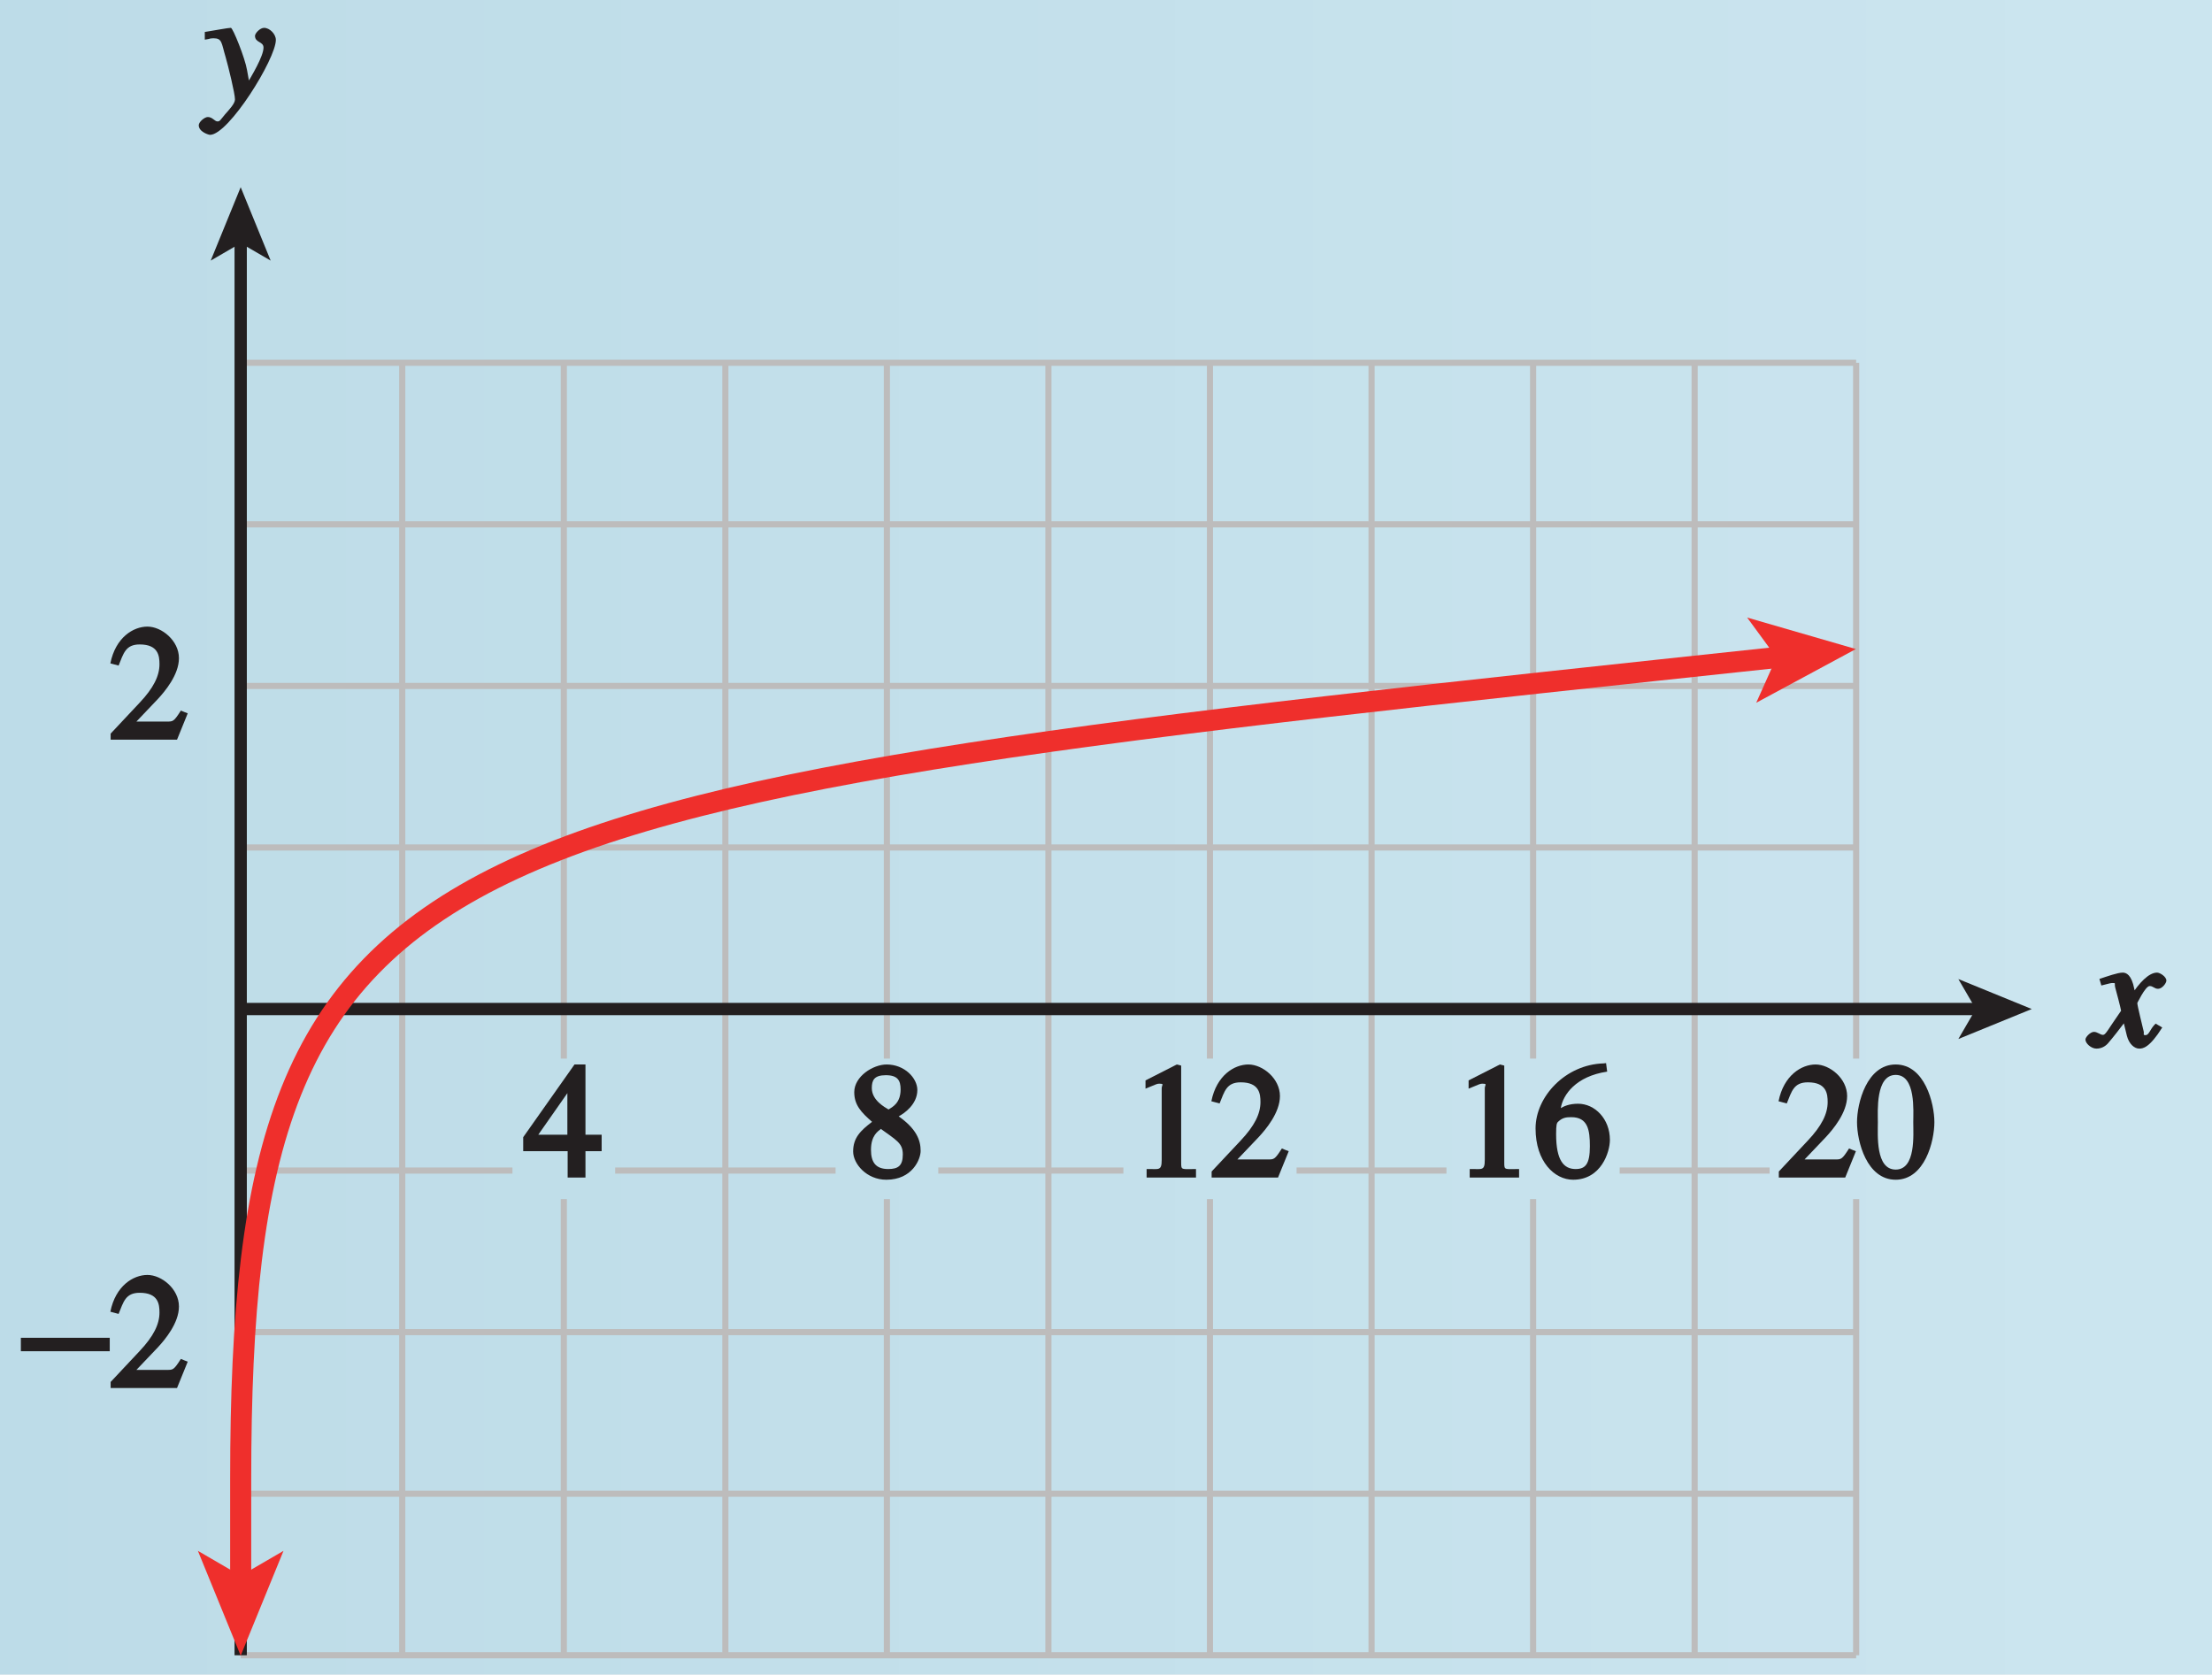
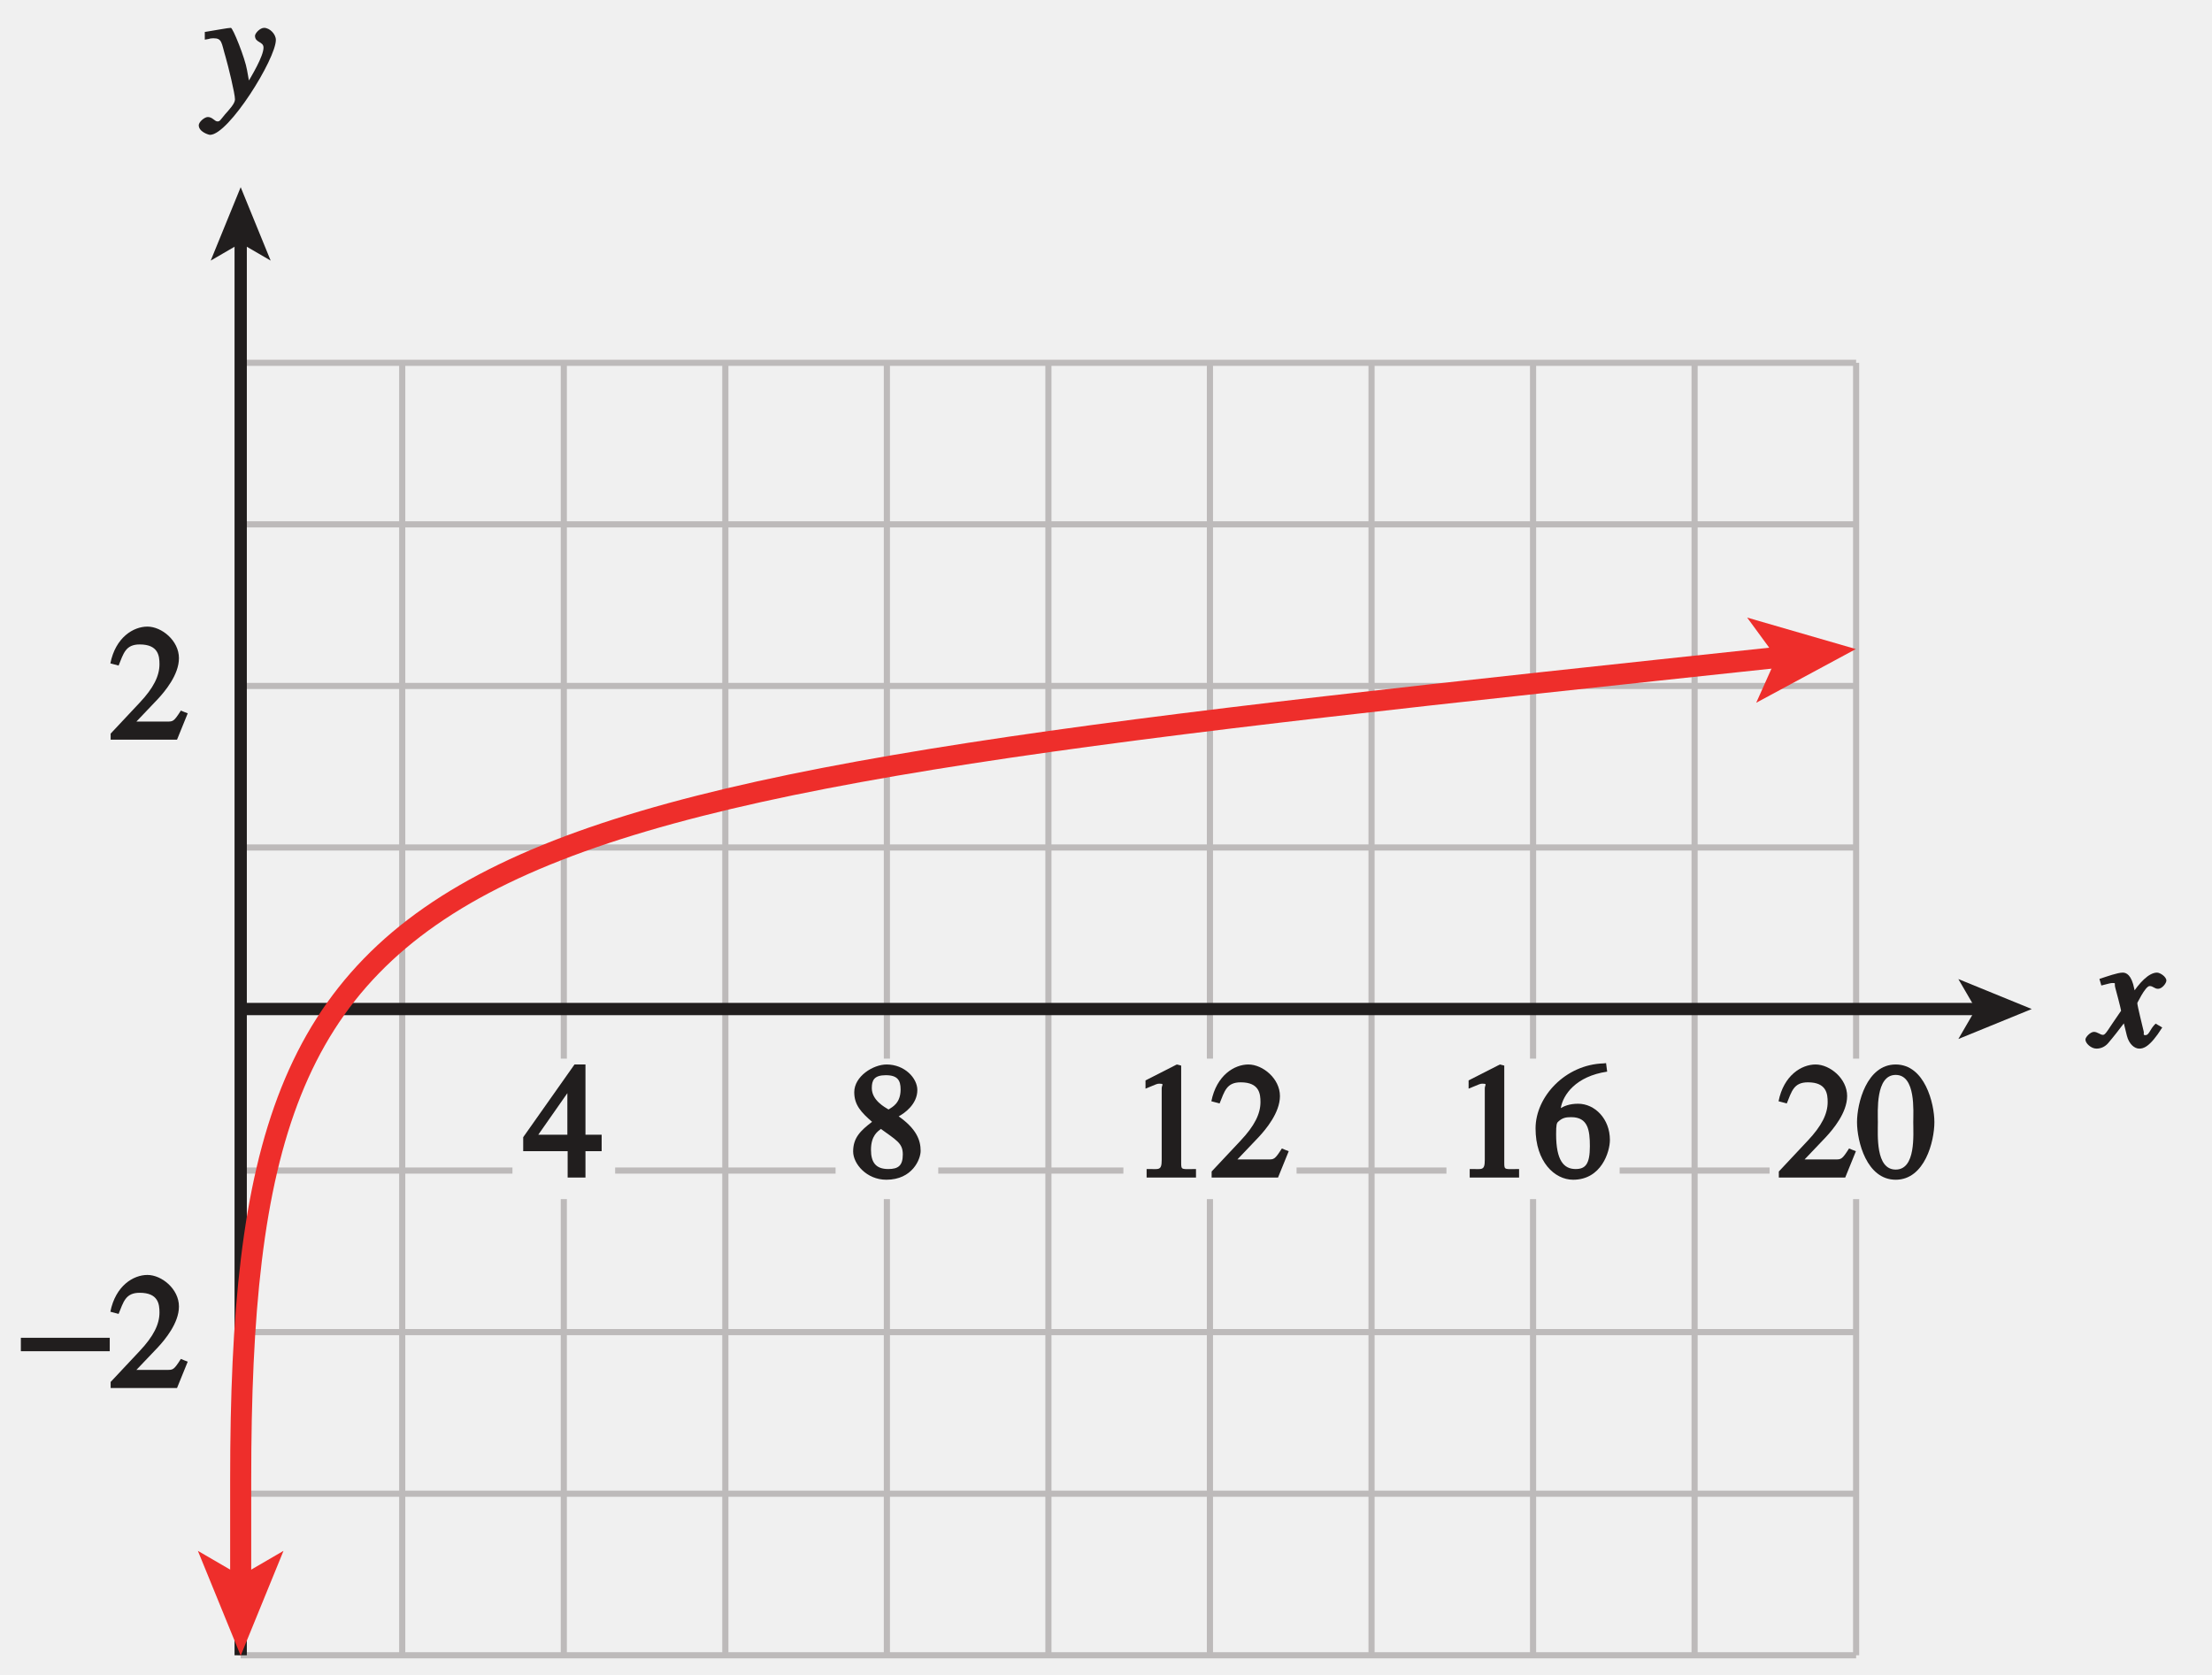
- <svg xmlns="http://www.w3.org/2000/svg" xmlns:xlink="http://www.w3.org/1999/xlink" width="125.972pt" height="95.358pt" viewBox="0 0 125.972 95.358" version="1.1">
-   <defs>
-     <g>
+ <svg xmlns="http://www.w3.org/2000/svg" xmlns:xlink="http://www.w3.org/1999/xlink" width="125.972pt" height="95.358pt" viewBox="0 0 125.972 95.358" version="1.1" id="svg2">
+   <defs id="defs4">
+     <g id="g6">
      <symbol overflow="visible" id="glyph0-0">
-         <path style="stroke:none;" d="" />
+         <path style="stroke:none;" d="" id="path9" />
      </symbol>
      <symbol overflow="visible" id="glyph0-1">
-         <path style="stroke:none;" d="M 3.484 -1.234 C 3.25 -0.969 3.188 -0.672 3 -0.672 C 2.828 -0.672 2.938 -0.75 2.891 -0.906 C 2.844 -1.125 2.531 -2.344 2.531 -2.516 L 2.484 -2.406 C 2.484 -2.406 2.984 -3.469 3.234 -3.469 C 3.438 -3.469 3.5 -3.312 3.719 -3.312 C 3.938 -3.312 4.188 -3.625 4.188 -3.781 C 4.188 -4 3.828 -4.234 3.656 -4.234 C 3.188 -4.234 2.641 -3.656 2.172 -2.922 L 2.469 -2.812 L 2.359 -3.312 C 2.203 -4.109 1.906 -4.234 1.703 -4.234 C 1.406 -4.234 0.812 -4.016 0.375 -3.875 L 0.484 -3.5 C 0.906 -3.609 1.031 -3.641 1.109 -3.641 C 1.344 -3.641 1.203 -3.641 1.281 -3.359 C 1.297 -3.328 1.609 -2.125 1.609 -2.062 C 0.844 -0.969 0.734 -0.688 0.578 -0.688 C 0.422 -0.688 0.266 -0.859 0.062 -0.859 C -0.141 -0.859 -0.422 -0.562 -0.422 -0.422 C -0.422 -0.203 -0.094 0.094 0.203 0.094 C 0.484 0.094 0.703 -0.031 0.859 -0.203 C 1.156 -0.547 1.531 -1.031 1.766 -1.344 L 1.938 -0.641 C 2.062 -0.156 2.375 0.094 2.641 0.094 C 2.844 0.094 3.219 0.062 3.953 -1.109 L 3.578 -1.328 Z M 3.484 -1.234 " />
+         <path style="stroke:none;" d="M 3.484 -1.234 C 3.25 -0.969 3.188 -0.672 3 -0.672 C 2.828 -0.672 2.938 -0.75 2.891 -0.906 C 2.844 -1.125 2.531 -2.344 2.531 -2.516 L 2.484 -2.406 C 2.484 -2.406 2.984 -3.469 3.234 -3.469 C 3.438 -3.469 3.5 -3.312 3.719 -3.312 C 3.938 -3.312 4.188 -3.625 4.188 -3.781 C 4.188 -4 3.828 -4.234 3.656 -4.234 C 3.188 -4.234 2.641 -3.656 2.172 -2.922 L 2.469 -2.812 L 2.359 -3.312 C 2.203 -4.109 1.906 -4.234 1.703 -4.234 C 1.406 -4.234 0.812 -4.016 0.375 -3.875 L 0.484 -3.5 C 0.906 -3.609 1.031 -3.641 1.109 -3.641 C 1.344 -3.641 1.203 -3.641 1.281 -3.359 C 1.297 -3.328 1.609 -2.125 1.609 -2.062 C 0.844 -0.969 0.734 -0.688 0.578 -0.688 C 0.422 -0.688 0.266 -0.859 0.062 -0.859 C -0.141 -0.859 -0.422 -0.562 -0.422 -0.422 C -0.422 -0.203 -0.094 0.094 0.203 0.094 C 0.484 0.094 0.703 -0.031 0.859 -0.203 C 1.156 -0.547 1.531 -1.031 1.766 -1.344 L 1.938 -0.641 C 2.062 -0.156 2.375 0.094 2.641 0.094 C 2.844 0.094 3.219 0.062 3.953 -1.109 L 3.578 -1.328 Z M 3.484 -1.234 " id="path12" />
      </symbol>
      <symbol overflow="visible" id="glyph0-2">
-         <path style="stroke:none;" d="M 0.141 -3.594 C 0.25 -3.625 0.312 -3.641 0.438 -3.641 C 0.953 -3.641 0.891 -3.391 1.141 -2.562 C 1.281 -2.078 1.672 -0.5 1.672 -0.156 C 1.672 0.078 1.344 0.422 1.109 0.688 C 0.812 1.047 0.812 1.094 0.672 1.094 C 0.516 1.094 0.391 0.844 0.125 0.844 C -0.062 0.844 -0.391 1.125 -0.391 1.312 C -0.391 1.688 0.172 1.859 0.25 1.859 C 1.312 1.859 4 -2.469 4 -3.547 C 4 -3.875 3.656 -4.234 3.328 -4.234 C 3.094 -4.234 2.812 -3.922 2.812 -3.781 C 2.812 -3.375 3.297 -3.469 3.297 -3.109 C 3.297 -2.625 2.641 -1.516 2.25 -0.875 L 2.547 -0.781 L 2.359 -1.828 C 2.25 -2.5 1.547 -4.25 1.438 -4.234 C 1.266 -4.234 0.562 -4.094 -0.047 -4 L -0.047 -3.562 Z M 0.141 -3.594 " />
+         <path style="stroke:none;" d="M 0.141 -3.594 C 0.25 -3.625 0.312 -3.641 0.438 -3.641 C 0.953 -3.641 0.891 -3.391 1.141 -2.562 C 1.281 -2.078 1.672 -0.5 1.672 -0.156 C 1.672 0.078 1.344 0.422 1.109 0.688 C 0.812 1.047 0.812 1.094 0.672 1.094 C 0.516 1.094 0.391 0.844 0.125 0.844 C -0.062 0.844 -0.391 1.125 -0.391 1.312 C -0.391 1.688 0.172 1.859 0.25 1.859 C 1.312 1.859 4 -2.469 4 -3.547 C 4 -3.875 3.656 -4.234 3.328 -4.234 C 3.094 -4.234 2.812 -3.922 2.812 -3.781 C 2.812 -3.375 3.297 -3.469 3.297 -3.109 C 3.297 -2.625 2.641 -1.516 2.25 -0.875 L 2.547 -0.781 L 2.359 -1.828 C 2.25 -2.5 1.547 -4.25 1.438 -4.234 C 1.266 -4.234 0.562 -4.094 -0.047 -4 L -0.047 -3.562 Z M 0.141 -3.594 " id="path15" />
      </symbol>
      <symbol overflow="visible" id="glyph1-0">
-         <path style="stroke:none;" d="" />
+         <path style="stroke:none;" d="" id="path18" />
      </symbol>
      <symbol overflow="visible" id="glyph1-1">
-         <path style="stroke:none;" d="M 4.281 -1.578 L 4.094 -1.656 C 3.688 -1.016 3.641 -1.031 3.297 -1.031 L 1.562 -1.031 L 2.781 -2.312 C 3.172 -2.734 3.984 -3.688 3.984 -4.641 C 3.984 -5.641 3 -6.438 2.188 -6.438 C 1.391 -6.438 0.375 -5.828 0.078 -4.344 L 0.547 -4.219 C 0.828 -4.906 0.938 -5.422 1.75 -5.422 C 2.812 -5.422 2.875 -4.766 2.875 -4.297 C 2.875 -3.625 2.531 -2.938 1.75 -2.109 L 0.094 -0.344 L 0.094 0 L 3.875 0 L 4.484 -1.5 Z M 4.281 -1.578 " />
+         <path style="stroke:none;" d="M 4.281 -1.578 L 4.094 -1.656 C 3.688 -1.016 3.641 -1.031 3.297 -1.031 L 1.562 -1.031 L 2.781 -2.312 C 3.172 -2.734 3.984 -3.688 3.984 -4.641 C 3.984 -5.641 3 -6.438 2.188 -6.438 C 1.391 -6.438 0.375 -5.828 0.078 -4.344 L 0.547 -4.219 C 0.828 -4.906 0.938 -5.422 1.75 -5.422 C 2.812 -5.422 2.875 -4.766 2.875 -4.297 C 2.875 -3.625 2.531 -2.938 1.75 -2.109 L 0.094 -0.344 L 0.094 0 L 3.875 0 L 4.484 -1.5 Z M 4.281 -1.578 " id="path21" />
      </symbol>
      <symbol overflow="visible" id="glyph1-2">
-         <path style="stroke:none;" d="M 4.25 -2.438 L 3.484 -2.438 L 3.484 -6.438 L 2.859 -6.438 L -0.062 -2.297 L -0.062 -1.5 L 2.469 -1.5 L 2.469 0 L 3.484 0 L 3.484 -1.5 L 4.406 -1.5 L 4.406 -2.438 Z M 2.625 -2.438 L 0.797 -2.438 L 2.688 -5.141 L 2.453 -5.141 L 2.453 -2.438 Z M 2.625 -2.438 " />
+         <path style="stroke:none;" d="M 4.25 -2.438 L 3.484 -2.438 L 3.484 -6.438 L 2.859 -6.438 L -0.062 -2.297 L -0.062 -1.5 L 2.469 -1.5 L 2.469 0 L 3.484 0 L 3.484 -1.5 L 4.406 -1.5 L 4.406 -2.438 Z M 2.625 -2.438 L 0.797 -2.438 L 2.688 -5.141 L 2.453 -5.141 L 2.453 -2.438 Z M 2.625 -2.438 " id="path24" />
      </symbol>
      <symbol overflow="visible" id="glyph1-3">
-         <path style="stroke:none;" d="M 1.781 -2.859 C 2.812 -2.109 3.156 -1.969 3.156 -1.312 C 3.156 -0.672 2.891 -0.484 2.328 -0.484 C 1.609 -0.484 1.344 -0.875 1.344 -1.578 C 1.344 -2.391 1.734 -2.625 1.906 -2.766 Z M 0.328 -1.484 C 0.328 -0.781 1.094 0.125 2.219 0.125 C 3.703 0.125 4.172 -1.047 4.172 -1.516 C 4.172 -2.125 3.938 -2.766 2.922 -3.484 C 3.219 -3.641 3.984 -4.156 3.984 -4.984 C 3.984 -5.656 3.266 -6.438 2.234 -6.438 C 1.469 -6.438 0.391 -5.766 0.391 -4.859 C 0.391 -4.125 0.797 -3.703 1.406 -3.172 C 0.75 -2.672 0.328 -2.266 0.328 -1.484 Z M 1.391 -5.094 C 1.391 -5.531 1.516 -5.828 2.188 -5.828 C 2.875 -5.828 3.031 -5.516 3.031 -5.016 C 3.031 -4.234 2.562 -4.016 2.344 -3.875 C 2.141 -4 1.391 -4.391 1.391 -5.094 Z M 1.391 -5.094 " />
+         <path style="stroke:none;" d="M 1.781 -2.859 C 2.812 -2.109 3.156 -1.969 3.156 -1.312 C 3.156 -0.672 2.891 -0.484 2.328 -0.484 C 1.609 -0.484 1.344 -0.875 1.344 -1.578 C 1.344 -2.391 1.734 -2.625 1.906 -2.766 Z M 0.328 -1.484 C 0.328 -0.781 1.094 0.125 2.219 0.125 C 3.703 0.125 4.172 -1.047 4.172 -1.516 C 4.172 -2.125 3.938 -2.766 2.922 -3.484 C 3.219 -3.641 3.984 -4.156 3.984 -4.984 C 3.984 -5.656 3.266 -6.438 2.234 -6.438 C 1.469 -6.438 0.391 -5.766 0.391 -4.859 C 0.391 -4.125 0.797 -3.703 1.406 -3.172 C 0.75 -2.672 0.328 -2.266 0.328 -1.484 Z M 1.391 -5.094 C 1.391 -5.531 1.516 -5.828 2.188 -5.828 C 2.875 -5.828 3.031 -5.516 3.031 -5.016 C 3.031 -4.234 2.562 -4.016 2.344 -3.875 C 2.141 -4 1.391 -4.391 1.391 -5.094 Z M 1.391 -5.094 " id="path27" />
      </symbol>
      <symbol overflow="visible" id="glyph1-4">
-         <path style="stroke:none;" d="M 2.25 -5.844 C 3.406 -5.844 3.25 -3.766 3.25 -3.156 C 3.25 -2.438 3.406 -0.453 2.25 -0.453 C 1.094 -0.453 1.234 -2.422 1.234 -3.156 C 1.234 -3.766 1.094 -5.844 2.25 -5.844 Z M 2.25 -6.438 C 0.594 -6.438 0.047 -4.219 0.047 -3.156 C 0.047 -2.062 0.594 0.125 2.25 0.125 C 3.906 0.125 4.453 -2.062 4.453 -3.156 C 4.453 -4.219 3.906 -6.438 2.25 -6.438 Z M 2.25 -6.438 " />
+         <path style="stroke:none;" d="M 2.25 -5.844 C 3.406 -5.844 3.25 -3.766 3.25 -3.156 C 3.25 -2.438 3.406 -0.453 2.25 -0.453 C 1.094 -0.453 1.234 -2.422 1.234 -3.156 C 1.234 -3.766 1.094 -5.844 2.25 -5.844 Z M 2.25 -6.438 C 0.594 -6.438 0.047 -4.219 0.047 -3.156 C 0.047 -2.062 0.594 0.125 2.25 0.125 C 3.906 0.125 4.453 -2.062 4.453 -3.156 C 4.453 -4.219 3.906 -6.438 2.25 -6.438 Z M 2.25 -6.438 " id="path30" />
      </symbol>
      <symbol overflow="visible" id="glyph1-5">
-         <path style="stroke:none;" d="M 1.062 0 L 3.703 0 L 3.703 -0.484 C 2.875 -0.484 2.859 -0.406 2.859 -0.844 L 2.859 -6.375 L 2.609 -6.438 L 0.828 -5.531 L 0.828 -5.062 C 1.5 -5.344 1.5 -5.344 1.609 -5.344 C 1.922 -5.344 1.75 -5.281 1.75 -5.078 L 1.75 -1.016 C 1.75 -0.344 1.578 -0.5 0.891 -0.484 L 0.891 0 Z M 1.062 0 " />
+         <path style="stroke:none;" d="M 1.062 0 L 3.703 0 L 3.703 -0.484 C 2.875 -0.484 2.859 -0.406 2.859 -0.844 L 2.859 -6.375 L 2.609 -6.438 L 0.828 -5.531 L 0.828 -5.062 C 1.5 -5.344 1.5 -5.344 1.609 -5.344 C 1.922 -5.344 1.75 -5.281 1.75 -5.078 L 1.75 -1.016 C 1.75 -0.344 1.578 -0.5 0.891 -0.484 L 0.891 0 Z M 1.062 0 " id="path33" />
      </symbol>
      <symbol overflow="visible" id="glyph1-6">
-         <path style="stroke:none;" d="M 4.016 -6.5 C 1.844 -6.438 0.141 -4.609 0.141 -2.797 C 0.141 -0.906 1.219 0.125 2.281 0.125 C 3.891 0.125 4.375 -1.469 4.375 -2.141 C 4.375 -3.344 3.516 -4.203 2.562 -4.203 C 2.047 -4.203 1.734 -4.047 1.578 -3.953 C 1.703 -4.719 2.438 -5.766 4.219 -6.031 L 4.156 -6.516 Z M 2.172 -3.438 C 3.125 -3.438 3.234 -2.703 3.234 -1.781 C 3.234 -0.766 2.984 -0.484 2.422 -0.484 C 1.75 -0.484 1.312 -0.969 1.312 -2.469 C 1.312 -3.016 1.344 -3.109 1.438 -3.188 C 1.672 -3.406 1.875 -3.438 2.172 -3.438 Z M 2.172 -3.438 " />
+         <path style="stroke:none;" d="M 4.016 -6.5 C 1.844 -6.438 0.141 -4.609 0.141 -2.797 C 0.141 -0.906 1.219 0.125 2.281 0.125 C 3.891 0.125 4.375 -1.469 4.375 -2.141 C 4.375 -3.344 3.516 -4.203 2.562 -4.203 C 2.047 -4.203 1.734 -4.047 1.578 -3.953 C 1.703 -4.719 2.438 -5.766 4.219 -6.031 L 4.156 -6.516 Z M 2.172 -3.438 C 3.125 -3.438 3.234 -2.703 3.234 -1.781 C 3.234 -0.766 2.984 -0.484 2.422 -0.484 C 1.75 -0.484 1.312 -0.969 1.312 -2.469 C 1.312 -3.016 1.344 -3.109 1.438 -3.188 C 1.672 -3.406 1.875 -3.438 2.172 -3.438 Z M 2.172 -3.438 " id="path36" />
      </symbol>
      <symbol overflow="visible" id="glyph2-0">
-         <path style="stroke:none;" d="" />
+         <path style="stroke:none;" d="" id="path39" />
      </symbol>
      <symbol overflow="visible" id="glyph2-1">
-         <path style="stroke:none;" d="M 0.094 -2.094 L 4.984 -2.094 L 4.984 -2.859 L -0.078 -2.859 L -0.078 -2.094 Z M 0.094 -2.094 " />
+         <path style="stroke:none;" d="M 0.094 -2.094 L 4.984 -2.094 L 4.984 -2.859 L -0.078 -2.859 L -0.078 -2.094 Z M 0.094 -2.094 " id="path42" />
      </symbol>
    </g>
    <linearGradient id="linear0" gradientUnits="userSpaceOnUse" x1="18.336" y1="128" x2="107.418" y2="128" gradientTransform="matrix(1.4141,0,0,1.14,-25.9283,-40.5483)">
-       <stop offset="0" style="stop-color:rgb(74.252%,86.107%,90.813%);stop-opacity:1;" />
-       <stop offset="0.062" style="stop-color:rgb(74.428%,86.23%,90.912%);stop-opacity:1;" />
-       <stop offset="0.125" style="stop-color:rgb(74.78%,86.475%,91.11%);stop-opacity:1;" />
-       <stop offset="0.188" style="stop-color:rgb(75.134%,86.72%,91.31%);stop-opacity:1;" />
-       <stop offset="0.25" style="stop-color:rgb(75.488%,86.966%,91.508%);stop-opacity:1;" />
-       <stop offset="0.312" style="stop-color:rgb(75.842%,87.212%,91.708%);stop-opacity:1;" />
-       <stop offset="0.375" style="stop-color:rgb(76.198%,87.457%,91.908%);stop-opacity:1;" />
-       <stop offset="0.438" style="stop-color:rgb(76.555%,87.704%,92.108%);stop-opacity:1;" />
-       <stop offset="0.5" style="stop-color:rgb(76.912%,87.952%,92.308%);stop-opacity:1;" />
-       <stop offset="0.562" style="stop-color:rgb(77.269%,88.197%,92.506%);stop-opacity:1;" />
-       <stop offset="0.625" style="stop-color:rgb(77.629%,88.446%,92.706%);stop-opacity:1;" />
-       <stop offset="0.688" style="stop-color:rgb(77.989%,88.692%,92.906%);stop-opacity:1;" />
-       <stop offset="0.75" style="stop-color:rgb(78.349%,88.94%,93.106%);stop-opacity:1;" />
-       <stop offset="0.812" style="stop-color:rgb(78.711%,89.188%,93.306%);stop-opacity:1;" />
-       <stop offset="0.875" style="stop-color:rgb(79.073%,89.436%,93.506%);stop-opacity:1;" />
-       <stop offset="0.938" style="stop-color:rgb(79.436%,89.684%,93.706%);stop-opacity:1;" />
-       <stop offset="1" style="stop-color:rgb(79.799%,89.932%,93.906%);stop-opacity:1;" />
+       <stop offset="0" style="stop-color:rgb(74.252%,86.107%,90.813%);stop-opacity:1;" id="stop45" />
+       <stop offset="0.062" style="stop-color:rgb(74.428%,86.23%,90.912%);stop-opacity:1;" id="stop47" />
+       <stop offset="0.125" style="stop-color:rgb(74.78%,86.475%,91.11%);stop-opacity:1;" id="stop49" />
+       <stop offset="0.188" style="stop-color:rgb(75.134%,86.72%,91.31%);stop-opacity:1;" id="stop51" />
+       <stop offset="0.25" style="stop-color:rgb(75.488%,86.966%,91.508%);stop-opacity:1;" id="stop53" />
+       <stop offset="0.312" style="stop-color:rgb(75.842%,87.212%,91.708%);stop-opacity:1;" id="stop55" />
+       <stop offset="0.375" style="stop-color:rgb(76.198%,87.457%,91.908%);stop-opacity:1;" id="stop57" />
+       <stop offset="0.438" style="stop-color:rgb(76.555%,87.704%,92.108%);stop-opacity:1;" id="stop59" />
+       <stop offset="0.5" style="stop-color:rgb(76.912%,87.952%,92.308%);stop-opacity:1;" id="stop61" />
+       <stop offset="0.562" style="stop-color:rgb(77.269%,88.197%,92.506%);stop-opacity:1;" id="stop63" />
+       <stop offset="0.625" style="stop-color:rgb(77.629%,88.446%,92.706%);stop-opacity:1;" id="stop65" />
+       <stop offset="0.688" style="stop-color:rgb(77.989%,88.692%,92.906%);stop-opacity:1;" id="stop67" />
+       <stop offset="0.75" style="stop-color:rgb(78.349%,88.94%,93.106%);stop-opacity:1;" id="stop69" />
+       <stop offset="0.812" style="stop-color:rgb(78.711%,89.188%,93.306%);stop-opacity:1;" id="stop71" />
+       <stop offset="0.875" style="stop-color:rgb(79.073%,89.436%,93.506%);stop-opacity:1;" id="stop73" />
+       <stop offset="0.938" style="stop-color:rgb(79.436%,89.684%,93.706%);stop-opacity:1;" id="stop75" />
+       <stop offset="1" style="stop-color:rgb(79.799%,89.932%,93.906%);stop-opacity:1;" id="stop77" />
    </linearGradient>
    <clipPath id="clip1">
-       <path d="M 118 55 L 123.57 55 L 123.57 60 L 118 60 Z M 118 55 " />
+       <path d="M 118 55 L 123.57 55 L 123.57 60 L 118 60 Z M 118 55 " id="path80" />
    </clipPath>
    <clipPath id="clip2">
-       <path d="M 6 30 L 109 30 L 109 95.121 L 6 95.121 Z M 6 30 " />
+       <path d="M 6 30 L 109 30 L 109 95.121 L 6 95.121 Z M 6 30 " id="path83" />
    </clipPath>
  </defs>
-   <g id="surface1">
-     <path style=" stroke:none;fill-rule:nonzero;fill:url(#linear0);" d="M 0 0 L 0 95.359 L 125.973 95.359 L 125.973 0 Z M 0 0 " />
-     <path style="fill:none;stroke-width:0.35;stroke-linecap:butt;stroke-linejoin:miter;stroke:rgb(74.12%,73.648%,73.766%);stroke-opacity:1;stroke-miterlimit:4;" d="M 298.135 506.509 L 390.135 506.509 M 298.135 515.712 L 390.135 515.712 M 376.667 524.912 L 385.206 524.912 M 358.268 524.912 L 366.803 524.912 M 337.862 524.912 L 348.405 524.912 M 319.46 524.912 L 332.014 524.912 M 298.135 524.912 L 313.612 524.912 M 298.135 534.111 L 390.135 534.111 M 298.135 543.31 L 390.135 543.31 M 298.135 561.712 L 390.135 561.712 M 298.135 552.509 L 390.135 552.509 M 298.135 570.912 L 298.135 497.31 M 307.335 570.912 L 307.335 497.31 M 316.538 523.287 L 316.538 497.31 M 316.538 570.912 L 316.538 531.287 M 325.737 570.912 L 325.737 497.31 M 334.936 523.287 L 334.936 497.31 M 334.936 570.912 L 334.936 531.287 M 344.135 570.912 L 344.135 497.31 M 353.335 523.287 L 353.335 497.31 M 353.335 570.912 L 353.335 531.287 M 362.538 570.912 L 362.538 497.31 M 371.737 523.287 L 371.737 497.31 M 371.737 570.912 L 371.737 531.287 M 380.936 570.912 L 380.936 497.31 M 390.135 523.287 L 390.135 497.31 M 390.135 570.912 L 390.135 531.287 M 298.135 497.31 L 390.135 497.31 M 298.135 570.912 L 390.135 570.912 " transform="matrix(1,0,0,-1,-284.4283,591.5717)" />
-     <g clip-path="url(#clip1)" clip-rule="nonzero">
-       <g style="fill:rgb(13.73%,12.16%,12.549%);fill-opacity:1;">
-         <use xlink:href="#glyph0-1" x="119.186" y="59.621" />
-       </g>
+   <path id="path88" d="m 13.707,85.062 92,0 m -92,-9.203 92,0 m -13.469,-9.199 8.539,0 m -26.938,0 8.535,0 m -28.941,0 10.543,0 m -28.945,0 12.555,0 m -33.879,0 15.477,0 m -15.477,-9.199 92,0 m -92,-9.199 92,0 m -92,-18.402 92,0 m -92,9.203 92,0 m -92,-18.402 0,73.602 m 9.199,-73.602 0,73.602 m 9.203,-25.977 0,25.977 m 0,-73.602 0,39.625 m 9.199,-39.625 0,73.602 m 9.199,-25.977 0,25.977 m 0,-73.602 0,39.625 m 9.199,-39.625 0,73.602 m 9.199,-25.977 0,25.977 m 0,-73.602 0,39.625 m 9.203,-39.625 0,73.602 m 9.199,-25.977 0,25.977 m 0,-73.602 0,39.625 m 9.199,-39.625 0,73.602 m 9.199,-25.977 0,25.977 m 0,-73.602 0,39.625 m -92,33.977 92,0 m -92,-73.602 92,0" style="fill:none;stroke:#bdbaba;stroke-width:0.35;stroke-linecap:butt;stroke-linejoin:miter;stroke-miterlimit:4;stroke-opacity:1" />
+   <g style="clip-rule:nonzero" id="g90" clip-path="url(#clip1)">
+     <g id="g92" style="fill:#211e1e;fill-opacity:1">
+       <use height="100%" width="100%" id="use94" y="59.621" x="119.186" xlink:href="#glyph0-1" />
    </g>
-     <path style="fill:none;stroke-width:0.7;stroke-linecap:butt;stroke-linejoin:miter;stroke:rgb(13.73%,12.16%,12.549%);stroke-opacity:1;stroke-miterlimit:4;" d="M 298.135 534.111 L 397.17 534.111 " transform="matrix(1,0,0,-1,-284.4283,591.5717)" />
-     <path style=" stroke:none;fill-rule:nonzero;fill:rgb(13.73%,12.16%,12.549%);fill-opacity:1;" d="M 115.707 57.461 L 111.527 59.168 L 112.52 57.461 L 111.527 55.754 L 115.707 57.461 " />
-     <g style="fill:rgb(13.73%,12.16%,12.549%);fill-opacity:1;">
-       <use xlink:href="#glyph0-2" x="11.71" y="5.82" />
-     </g>
-     <path style="fill:none;stroke-width:0.7;stroke-linecap:butt;stroke-linejoin:miter;stroke:rgb(13.73%,12.16%,12.549%);stroke-opacity:1;stroke-miterlimit:4;" d="M 298.135 497.31 L 298.135 577.947 " transform="matrix(1,0,0,-1,-284.4283,591.5717)" />
-     <path style=" stroke:none;fill-rule:nonzero;fill:rgb(13.73%,12.16%,12.549%);fill-opacity:1;" d="M 13.707 10.66 L 15.414 14.84 L 13.707 13.848 L 12 14.84 L 13.707 10.66 " />
-     <g style="fill:rgb(13.73%,12.16%,12.549%);fill-opacity:1;">
-       <use xlink:href="#glyph1-1" x="6.207" y="42.121" />
-     </g>
-     <g style="fill:rgb(13.73%,12.16%,12.549%);fill-opacity:1;">
-       <use xlink:href="#glyph1-2" x="29.858" y="67.057" />
-       <use xlink:href="#glyph1-3" x="48.258" y="67.057" />
-     </g>
-     <g style="fill:rgb(13.73%,12.16%,12.549%);fill-opacity:1;">
-       <use xlink:href="#glyph1-1" x="101.209" y="67.057" />
-     </g>
-     <g style="fill:rgb(13.73%,12.16%,12.549%);fill-opacity:1;">
-       <use xlink:href="#glyph1-4" x="105.709" y="67.057" />
-     </g>
-     <g style="fill:rgb(13.73%,12.16%,12.549%);fill-opacity:1;">
-       <use xlink:href="#glyph1-5" x="82.808" y="67.057" />
-       <use xlink:href="#glyph1-6" x="87.308" y="67.057" />
-     </g>
-     <g style="fill:rgb(13.73%,12.16%,12.549%);fill-opacity:1;">
-       <use xlink:href="#glyph1-5" x="64.408" y="67.057" />
-       <use xlink:href="#glyph1-1" x="68.908" y="67.057" />
-     </g>
-     <g style="fill:rgb(13.73%,12.16%,12.549%);fill-opacity:1;">
-       <use xlink:href="#glyph2-1" x="1.266" y="79.042" />
-     </g>
-     <g style="fill:rgb(13.73%,12.16%,12.549%);fill-opacity:1;">
-       <use xlink:href="#glyph1-1" x="6.207" y="79.042" />
-     </g>
-     <g clip-path="url(#clip2)" clip-rule="nonzero">
-       <path style="fill:none;stroke-width:1.2;stroke-linecap:butt;stroke-linejoin:miter;stroke:rgb(93.61%,18.434%,17.378%);stroke-opacity:1;stroke-miterlimit:4;" d="M 298.135 501.521 C 298.135 503.388 298.135 505.552 298.135 507.326 C 298.135 545.068 308.799 545.931 385.909 554.162 " transform="matrix(1,0,0,-1,-284.4283,591.5717)" />
-     </g>
-     <path style=" stroke:none;fill-rule:nonzero;fill:rgb(93.61%,18.434%,17.378%);fill-opacity:1;" d="M 105.691 36.961 L 100.016 40.02 L 101.168 37.445 L 99.5 35.168 L 105.691 36.961 " />
-     <path style=" stroke:none;fill-rule:nonzero;fill:rgb(93.61%,18.434%,17.378%);fill-opacity:1;" d="M 13.707 94.285 L 11.27 88.316 L 13.707 89.734 L 16.145 88.316 L 13.707 94.285 " />
-     <path style="fill:none;stroke-width:0.5;stroke-linecap:butt;stroke-linejoin:miter;stroke:rgb(100%,100%,100%);stroke-opacity:1;stroke-miterlimit:10;" d="M 41.999 804.001 L 41.999 780.001 M -0.001 762.001 L 23.999 762.001 M 653.999 804.001 L 653.999 780.001 M 695.999 762.001 L 671.999 762.001 M 41.999 0.001 L 41.999 24.001 M -0.001 42.001 L 23.999 42.001 M 653.999 0.001 L 653.999 24.001 M 695.999 42.001 L 671.999 42.001 " transform="matrix(1,0,0,-1,-284.4283,591.5717)" />
-     <path style="fill:none;stroke-width:0.25;stroke-linecap:butt;stroke-linejoin:miter;stroke:rgb(0%,0%,0%);stroke-opacity:1;stroke-miterlimit:10;" d="M 41.999 804.001 L 41.999 780.001 M -0.001 762.001 L 23.999 762.001 M 653.999 804.001 L 653.999 780.001 M 695.999 762.001 L 671.999 762.001 M 41.999 0.001 L 41.999 24.001 M -0.001 42.001 L 23.999 42.001 M 653.999 0.001 L 653.999 24.001 M 695.999 42.001 L 671.999 42.001 " transform="matrix(1,0,0,-1,-284.4283,591.5717)" />
-     <path style="fill:none;stroke-width:0.5;stroke-linecap:butt;stroke-linejoin:miter;stroke:rgb(100%,100%,100%);stroke-opacity:1;stroke-miterlimit:10;" d="M 323.999 792.001 L 371.999 792.001 M 323.999 12.001 L 371.999 12.001 M 11.999 426.001 L 11.999 378.001 M 683.999 426.001 L 683.999 378.001 M 347.999 804.001 L 347.999 780.001 M 347.999 24.001 L 347.999 0.001 M -0.001 402.001 L 23.999 402.001 M 671.999 402.001 L 695.999 402.001 M 347.999 792.001 L 353.999 792.001 C 353.999 788.689 351.311 786.001 347.999 786.001 C 344.686 786.001 341.999 788.689 341.999 792.001 C 341.999 795.314 344.686 798.001 347.999 798.001 C 351.311 798.001 353.999 795.314 353.999 792.001 M 347.999 12.001 L 353.999 12.001 C 353.999 8.689 351.311 6.001 347.999 6.001 C 344.686 6.001 341.999 8.689 341.999 12.001 C 341.999 15.314 344.686 18.001 347.999 18.001 C 351.311 18.001 353.999 15.314 353.999 12.001 M 11.999 402.001 L 17.999 402.001 C 17.999 398.689 15.311 396.001 11.999 396.001 C 8.686 396.001 5.999 398.689 5.999 402.001 C 5.999 405.314 8.686 408.001 11.999 408.001 C 15.311 408.001 17.999 405.314 17.999 402.001 M 683.999 402.001 L 689.999 402.001 C 689.999 398.689 687.311 396.001 683.999 396.001 C 680.686 396.001 677.999 398.689 677.999 402.001 C 677.999 405.314 680.686 408.001 683.999 408.001 C 687.311 408.001 689.999 405.314 689.999 402.001 " transform="matrix(1,0,0,-1,-284.4283,591.5717)" />
-     <path style="fill:none;stroke-width:0.25;stroke-linecap:butt;stroke-linejoin:miter;stroke:rgb(0%,0%,0%);stroke-opacity:1;stroke-miterlimit:10;" d="M 323.999 792.001 L 371.999 792.001 M 323.999 12.001 L 371.999 12.001 M 11.999 426.001 L 11.999 378.001 M 683.999 426.001 L 683.999 378.001 M 347.999 804.001 L 347.999 780.001 M 347.999 24.001 L 347.999 0.001 M -0.001 402.001 L 23.999 402.001 M 671.999 402.001 L 695.999 402.001 M 347.999 792.001 L 353.999 792.001 C 353.999 788.689 351.311 786.001 347.999 786.001 C 344.686 786.001 341.999 788.689 341.999 792.001 C 341.999 795.314 344.686 798.001 347.999 798.001 C 351.311 798.001 353.999 795.314 353.999 792.001 M 347.999 12.001 L 353.999 12.001 C 353.999 8.689 351.311 6.001 347.999 6.001 C 344.686 6.001 341.999 8.689 341.999 12.001 C 341.999 15.314 344.686 18.001 347.999 18.001 C 351.311 18.001 353.999 15.314 353.999 12.001 M 11.999 402.001 L 17.999 402.001 C 17.999 398.689 15.311 396.001 11.999 396.001 C 8.686 396.001 5.999 398.689 5.999 402.001 C 5.999 405.314 8.686 408.001 11.999 408.001 C 15.311 408.001 17.999 405.314 17.999 402.001 M 683.999 402.001 L 689.999 402.001 C 689.999 398.689 687.311 396.001 683.999 396.001 C 680.686 396.001 677.999 398.689 677.999 402.001 C 677.999 405.314 680.686 408.001 683.999 408.001 C 687.311 408.001 689.999 405.314 689.999 402.001 " transform="matrix(1,0,0,-1,-284.4283,591.5717)" />
  </g>
+   <path id="path96" d="m 13.707,57.461 99.035,0" style="fill:none;stroke:#211e1e;stroke-width:0.7;stroke-linecap:butt;stroke-linejoin:miter;stroke-miterlimit:4;stroke-opacity:1" />
+   <path id="path98" d="m 115.707,57.461 -4.18,1.707 0.992,-1.707 -0.992,-1.707 4.18,1.707" style="fill:#211e1e;fill-opacity:1;fill-rule:nonzero;stroke:none" />
+   <g id="g100" style="fill:#211e1e;fill-opacity:1">
+     <use height="100%" width="100%" id="use102" y="5.82" x="11.71" xlink:href="#glyph0-2" />
+   </g>
+   <path id="path104" d="m 13.707,94.262 0,-80.637" style="fill:none;stroke:#211e1e;stroke-width:0.7;stroke-linecap:butt;stroke-linejoin:miter;stroke-miterlimit:4;stroke-opacity:1" />
+   <path id="path106" d="M 13.707,10.66 15.414,14.84 13.707,13.848 12,14.84 13.707,10.66" style="fill:#211e1e;fill-opacity:1;fill-rule:nonzero;stroke:none" />
+   <g id="g108" style="fill:#211e1e;fill-opacity:1">
+     <use height="100%" width="100%" id="use110" y="42.121" x="6.207" xlink:href="#glyph1-1" />
+   </g>
+   <g id="g112" style="fill:#211e1e;fill-opacity:1">
+     <use height="100%" width="100%" id="use114" y="67.057" x="29.858" xlink:href="#glyph1-2" />
+     <use height="100%" width="100%" id="use116" y="67.057" x="48.258" xlink:href="#glyph1-3" />
+   </g>
+   <g id="g118" style="fill:#211e1e;fill-opacity:1">
+     <use height="100%" width="100%" id="use120" y="67.057" x="101.209" xlink:href="#glyph1-1" />
+   </g>
+   <g id="g122" style="fill:#211e1e;fill-opacity:1">
+     <use height="100%" width="100%" id="use124" y="67.057" x="105.709" xlink:href="#glyph1-4" />
+   </g>
+   <g id="g126" style="fill:#211e1e;fill-opacity:1">
+     <use height="100%" width="100%" id="use128" y="67.057" x="82.808" xlink:href="#glyph1-5" />
+     <use height="100%" width="100%" id="use130" y="67.057" x="87.308" xlink:href="#glyph1-6" />
+   </g>
+   <g id="g132" style="fill:#211e1e;fill-opacity:1">
+     <use height="100%" width="100%" id="use134" y="67.057" x="64.408" xlink:href="#glyph1-5" />
+     <use height="100%" width="100%" id="use136" y="67.057" x="68.908" xlink:href="#glyph1-1" />
+   </g>
+   <g id="g138" style="fill:#211e1e;fill-opacity:1">
+     <use height="100%" width="100%" id="use140" y="79.042" x="1.266" xlink:href="#glyph2-1" />
+   </g>
+   <g id="g142" style="fill:#211e1e;fill-opacity:1">
+     <use height="100%" width="100%" id="use144" y="79.042" x="6.207" xlink:href="#glyph1-1" />
+   </g>
+   <g style="clip-rule:nonzero" id="g146" clip-path="url(#clip2)">
+     <path id="path148" transform="matrix(1,0,0,-1,-284.4283,591.5717)" d="m 298.135,501.521 c 0,1.867 0,4.031 0,5.805 0,37.742 10.664,38.605 87.773,46.836" style="fill:none;stroke:#ee2e2b;stroke-width:1.2;stroke-linecap:butt;stroke-linejoin:miter;stroke-miterlimit:4;stroke-opacity:1" />
+   </g>
+   <path id="path150" d="m 105.691,36.961 -5.676,3.059 1.152,-2.574 -1.668,-2.277 6.191,1.793" style="fill:#ee2e2b;fill-opacity:1;fill-rule:nonzero;stroke:none" />
+   <path id="path152" d="m 13.707,94.285 -2.438,-5.969 2.438,1.418 2.438,-1.418 -2.438,5.969" style="fill:#ee2e2b;fill-opacity:1;fill-rule:nonzero;stroke:none" />
+   <path id="path154" d="m -242.43,-212.43 0,24 m -42,18 24,0 m 630,-42 0,24 m 42,18 -24,0 m -630,762 0,-24 m -42,-18 24,0 m 630,42 0,-24 m 42,-18 -24,0" style="fill:none;stroke:#ffffff;stroke-width:0.5;stroke-linecap:butt;stroke-linejoin:miter;stroke-miterlimit:10;stroke-opacity:1" />
+   <path id="path156" d="m -242.43,-212.43 0,24 m -42,18 24,0 m 630,-42 0,24 m 42,18 -24,0 m -630,762 0,-24 m -42,-18 24,0 m 630,42 0,-24 m 42,-18 -24,0" style="fill:none;stroke:#000000;stroke-width:0.25;stroke-linecap:butt;stroke-linejoin:miter;stroke-miterlimit:10;stroke-opacity:1" />
+   <path id="path158" d="m 39.57,-200.43 48,0 m -48,780 48,0 m -360,-414 0,48 m 672,-48 0,48 m -336,-426 0,24 m 0,756 0,24 m -348,-402 24,0 m 648,0 24,0 m -348,-390 6,0 c 0,3.312 -2.688,6 -6,6 -3.312,0 -6,-2.688 -6,-6 0,-3.312 2.688,-6 6,-6 3.312,0 6,2.688 6,6 m -6,780 6,0 c 0,3.312 -2.688,6 -6,6 -3.312,0 -6,-2.688 -6,-6 0,-3.312 2.688,-6 6,-6 3.312,0 6,2.688 6,6 m -342,-390 6,0 c 0,3.312 -2.688,6 -6,6 -3.312,0 -6,-2.688 -6,-6 0,-3.312 2.688,-6 6,-6 3.312,0 6,2.688 6,6 m 666,0 6,0 c 0,3.312 -2.688,6 -6,6 -3.312,0 -6,-2.688 -6,-6 0,-3.312 2.688,-6 6,-6 3.312,0 6,2.688 6,6" style="fill:none;stroke:#ffffff;stroke-width:0.5;stroke-linecap:butt;stroke-linejoin:miter;stroke-miterlimit:10;stroke-opacity:1" />
+   <path id="path160" d="m 39.57,-200.43 48,0 m -48,780 48,0 m -360,-414 0,48 m 672,-48 0,48 m -336,-426 0,24 m 0,756 0,24 m -348,-402 24,0 m 648,0 24,0 m -348,-390 6,0 c 0,3.312 -2.688,6 -6,6 -3.312,0 -6,-2.688 -6,-6 0,-3.312 2.688,-6 6,-6 3.312,0 6,2.688 6,6 m -6,780 6,0 c 0,3.312 -2.688,6 -6,6 -3.312,0 -6,-2.688 -6,-6 0,-3.312 2.688,-6 6,-6 3.312,0 6,2.688 6,6 m -342,-390 6,0 c 0,3.312 -2.688,6 -6,6 -3.312,0 -6,-2.688 -6,-6 0,-3.312 2.688,-6 6,-6 3.312,0 6,2.688 6,6 m 666,0 6,0 c 0,3.312 -2.688,6 -6,6 -3.312,0 -6,-2.688 -6,-6 0,-3.312 2.688,-6 6,-6 3.312,0 6,2.688 6,6" style="fill:none;stroke:#000000;stroke-width:0.25;stroke-linecap:butt;stroke-linejoin:miter;stroke-miterlimit:10;stroke-opacity:1" />
</svg>
